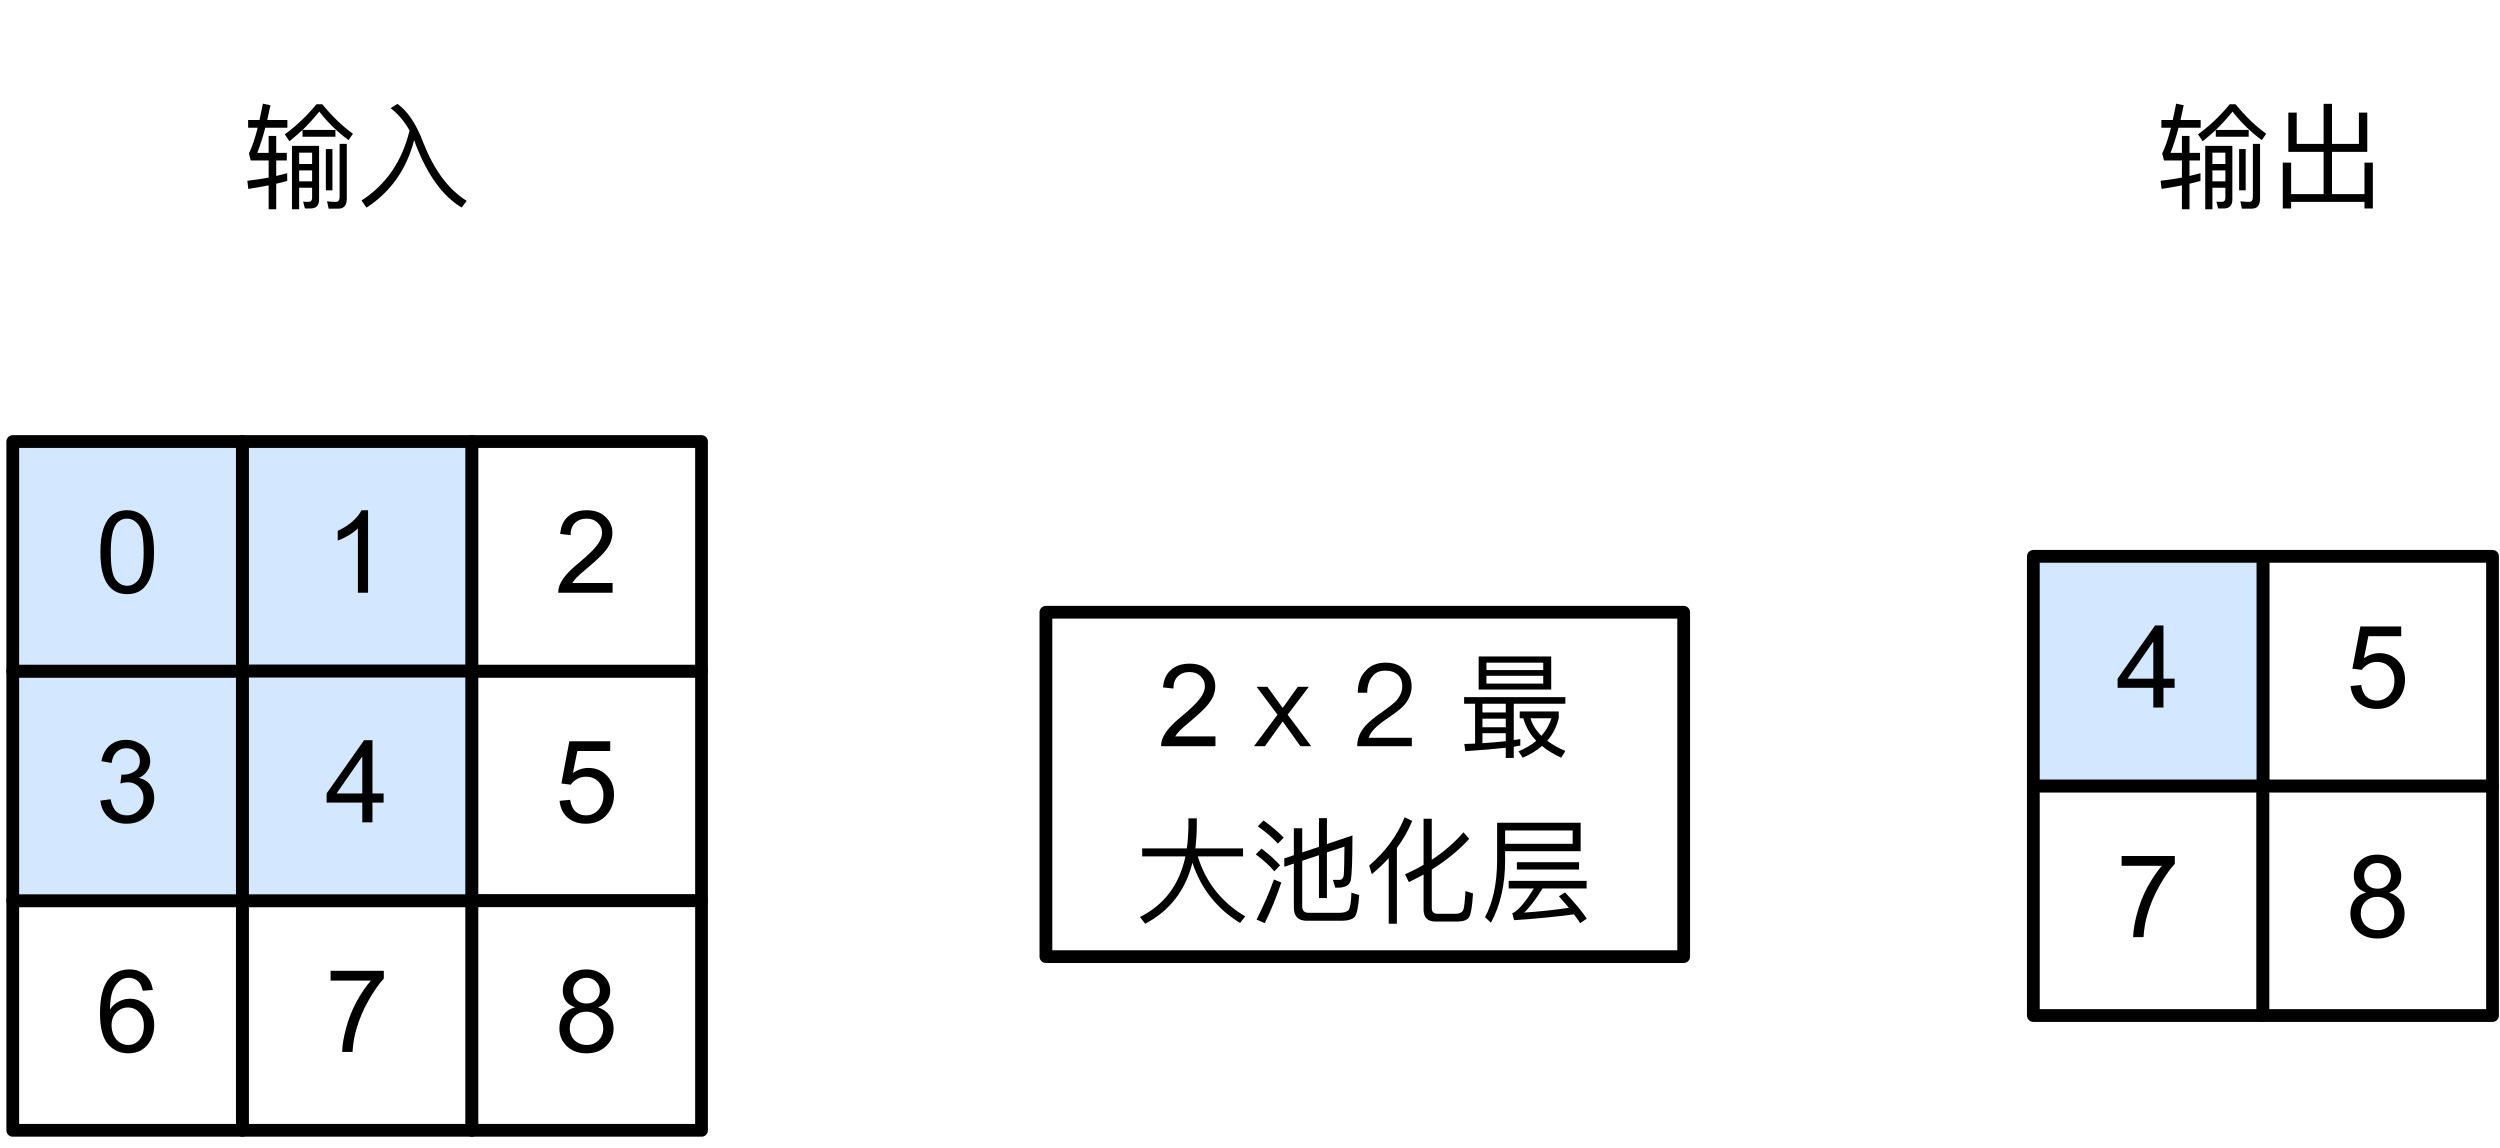
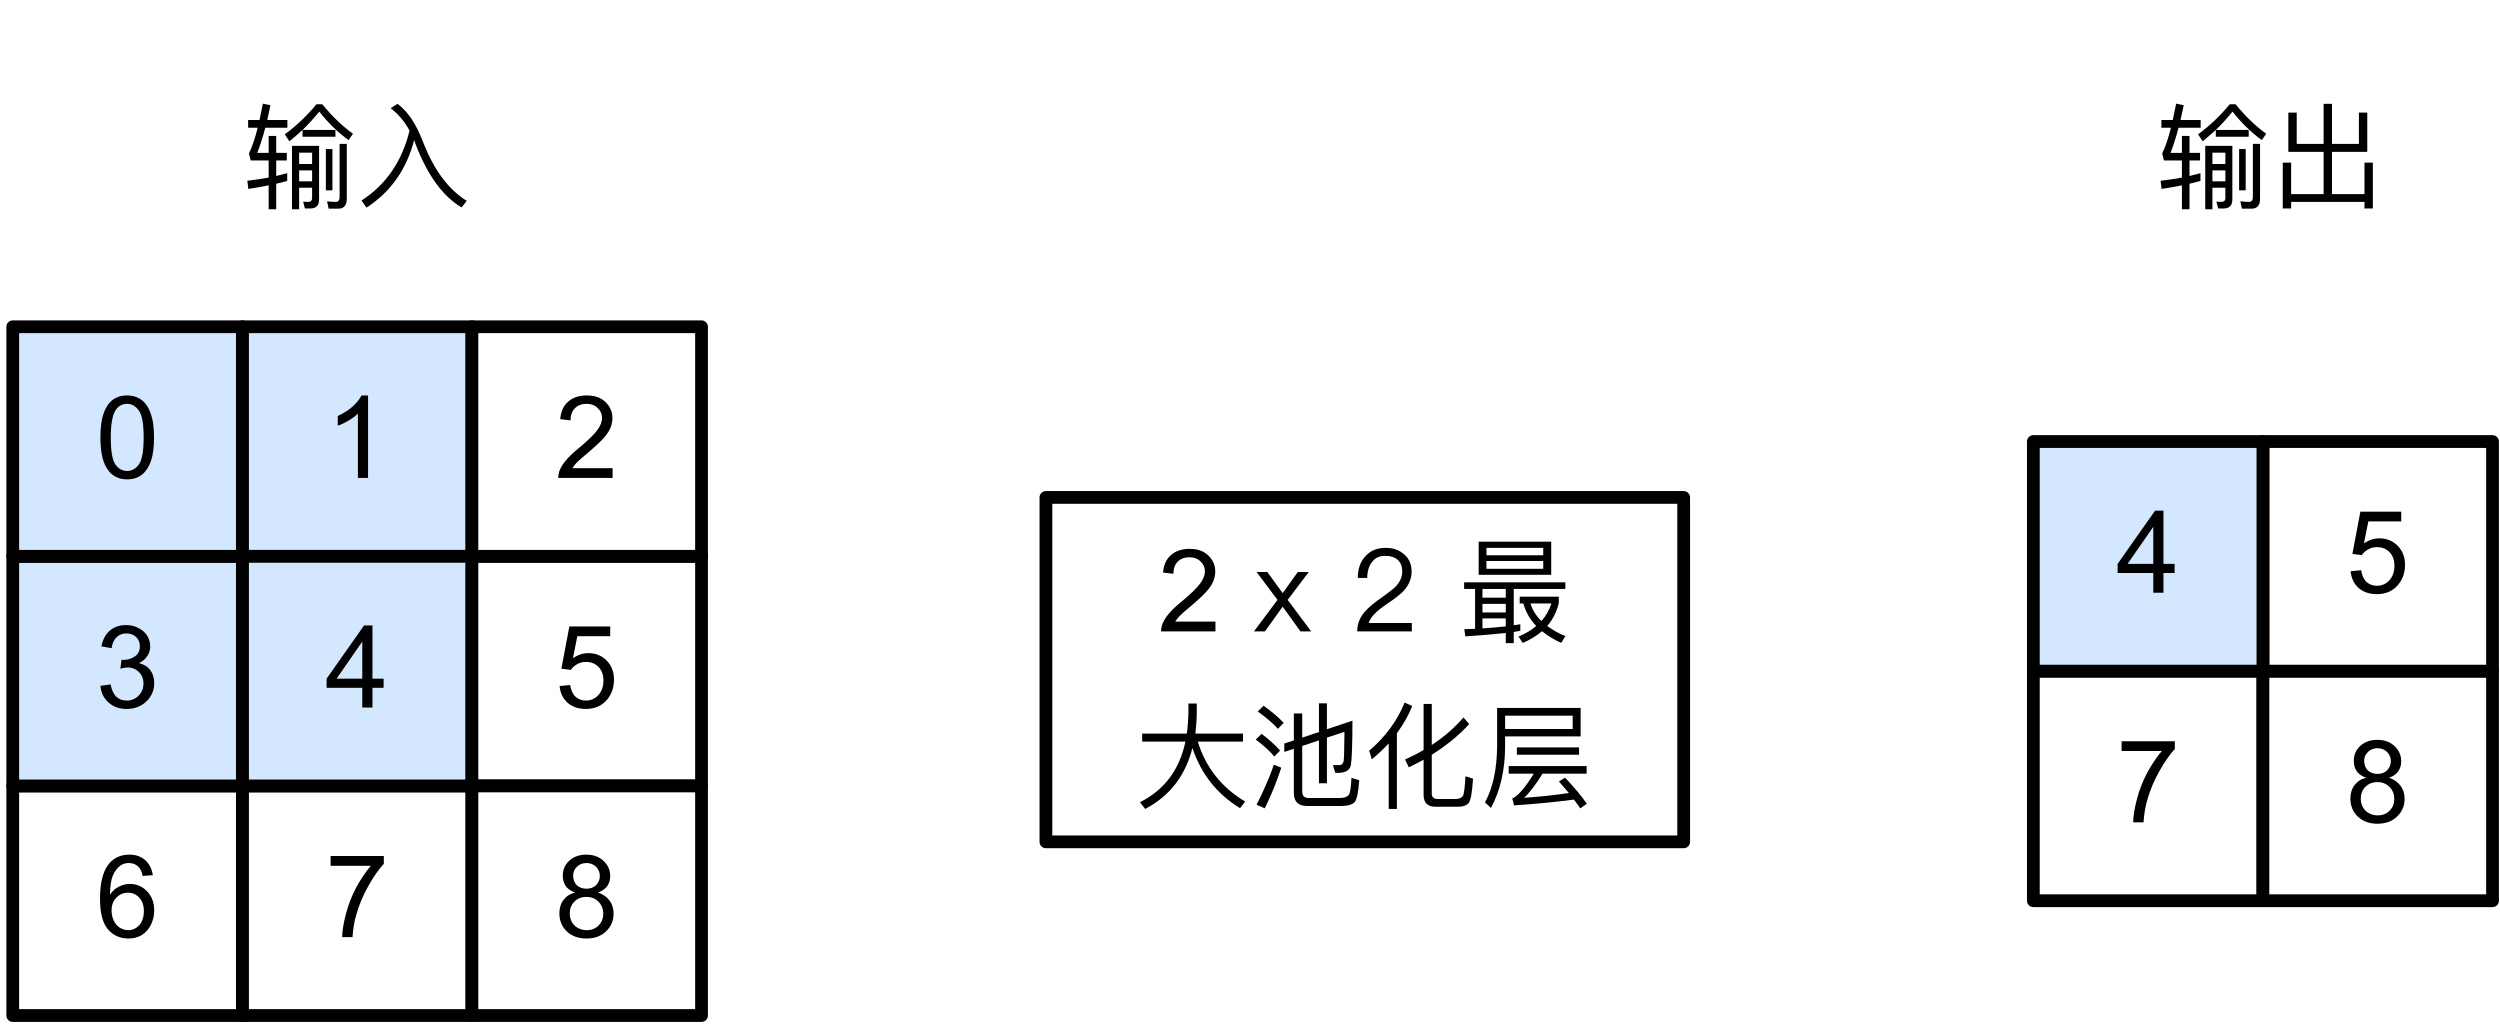
- <svg xmlns="http://www.w3.org/2000/svg" xmlns:xlink="http://www.w3.org/1999/xlink" width="196pt" height="90pt" viewBox="0 0 196 90" version="1.1">
+ <svg xmlns="http://www.w3.org/2000/svg" xmlns:xlink="http://www.w3.org/1999/xlink" width="196pt" height="81pt" viewBox="0 0 196 81" version="1.1">
  <defs>
    <g>
      <symbol overflow="visible" id="glyph0-0">
        <path style="stroke:none;" d="M 1.125 0 L 1.125 -5.625 L 5.625 -5.625 L 5.625 0 Z M 1.266 -0.141 L 5.484 -0.141 L 5.484 -5.484 L 1.266 -5.484 Z M 1.266 -0.141 " />
      </symbol>
      <symbol overflow="visible" id="glyph0-1">
        <path style="stroke:none;" d="M 0.422 -5.594 L 0.422 -6.359 L 4.594 -6.359 L 4.594 -5.75 C 4.188 -5.312 3.781 -4.727 3.375 -4 C 2.969 -3.281 2.656 -2.535 2.438 -1.766 C 2.281 -1.234 2.18 -0.645 2.141 0 L 1.328 0 C 1.336 -0.508 1.438 -1.117 1.625 -1.828 C 1.812 -2.547 2.082 -3.238 2.438 -3.906 C 2.801 -4.57 3.18 -5.133 3.578 -5.594 Z M 0.422 -5.594 " />
      </symbol>
      <symbol overflow="visible" id="glyph0-2">
        <path style="stroke:none;" d="M 3.359 0 L 2.562 0 L 2.562 -5.047 C 2.375 -4.859 2.125 -4.672 1.812 -4.484 C 1.5 -4.305 1.223 -4.176 0.984 -4.094 L 0.984 -4.859 C 1.422 -5.055 1.805 -5.301 2.141 -5.594 C 2.473 -5.895 2.707 -6.188 2.844 -6.469 L 3.359 -6.469 Z M 3.359 0 " />
      </symbol>
      <symbol overflow="visible" id="glyph0-3">
        <path style="stroke:none;" d="M 2.906 0 L 2.906 -1.547 L 0.109 -1.547 L 0.109 -2.266 L 3.047 -6.438 L 3.703 -6.438 L 3.703 -2.266 L 4.578 -2.266 L 4.578 -1.547 L 3.703 -1.547 L 3.703 0 Z M 2.906 -2.266 L 2.906 -5.172 L 0.891 -2.266 Z M 2.906 -2.266 " />
      </symbol>
      <symbol overflow="visible" id="glyph0-4">
        <path style="stroke:none;" d="M 4.484 -4.859 L 3.688 -4.797 C 3.625 -5.109 3.523 -5.336 3.391 -5.484 C 3.18 -5.703 2.922 -5.812 2.609 -5.812 C 2.348 -5.812 2.125 -5.742 1.938 -5.609 C 1.688 -5.422 1.488 -5.156 1.344 -4.812 C 1.207 -4.469 1.133 -3.973 1.125 -3.328 C 1.312 -3.609 1.539 -3.816 1.812 -3.953 C 2.094 -4.098 2.383 -4.172 2.688 -4.172 C 3.219 -4.172 3.664 -3.977 4.031 -3.594 C 4.406 -3.207 4.594 -2.707 4.594 -2.094 C 4.594 -1.688 4.504 -1.305 4.328 -0.953 C 4.148 -0.609 3.91 -0.344 3.609 -0.156 C 3.305 0.02 2.961 0.109 2.578 0.109 C 1.922 0.109 1.383 -0.129 0.969 -0.609 C 0.551 -1.098 0.344 -1.898 0.344 -3.016 C 0.344 -4.254 0.57 -5.16 1.031 -5.734 C 1.426 -6.223 1.969 -6.469 2.656 -6.469 C 3.156 -6.469 3.566 -6.32 3.891 -6.031 C 4.211 -5.75 4.41 -5.359 4.484 -4.859 Z M 1.25 -2.094 C 1.25 -1.812 1.305 -1.547 1.422 -1.297 C 1.535 -1.055 1.695 -0.867 1.906 -0.734 C 2.113 -0.609 2.332 -0.547 2.562 -0.547 C 2.895 -0.547 3.18 -0.676 3.422 -0.938 C 3.66 -1.207 3.781 -1.578 3.781 -2.047 C 3.781 -2.492 3.66 -2.844 3.422 -3.094 C 3.191 -3.352 2.895 -3.484 2.531 -3.484 C 2.176 -3.484 1.875 -3.352 1.625 -3.094 C 1.375 -2.844 1.25 -2.508 1.25 -2.094 Z M 1.25 -2.094 " />
      </symbol>
      <symbol overflow="visible" id="glyph0-5">
        <path style="stroke:none;" d="M 0.375 -1.688 L 1.203 -1.766 C 1.266 -1.359 1.406 -1.051 1.625 -0.844 C 1.852 -0.645 2.125 -0.547 2.438 -0.547 C 2.82 -0.547 3.145 -0.688 3.406 -0.969 C 3.676 -1.258 3.812 -1.641 3.812 -2.109 C 3.812 -2.566 3.68 -2.926 3.422 -3.188 C 3.172 -3.445 2.844 -3.578 2.438 -3.578 C 2.176 -3.578 1.941 -3.516 1.734 -3.391 C 1.535 -3.273 1.375 -3.129 1.25 -2.953 L 0.516 -3.047 L 1.141 -6.359 L 4.344 -6.359 L 4.344 -5.594 L 1.766 -5.594 L 1.422 -3.875 C 1.805 -4.133 2.211 -4.266 2.641 -4.266 C 3.203 -4.266 3.676 -4.07 4.062 -3.688 C 4.445 -3.301 4.641 -2.801 4.641 -2.188 C 4.641 -1.602 4.473 -1.098 4.141 -0.672 C 3.723 -0.148 3.156 0.109 2.438 0.109 C 1.852 0.109 1.375 -0.051 1 -0.375 C 0.633 -0.707 0.426 -1.145 0.375 -1.688 Z M 0.375 -1.688 " />
      </symbol>
      <symbol overflow="visible" id="glyph0-6">
        <path style="stroke:none;" d="M 0.375 -1.703 L 1.172 -1.812 C 1.266 -1.363 1.414 -1.039 1.625 -0.844 C 1.844 -0.645 2.113 -0.547 2.438 -0.547 C 2.801 -0.547 3.109 -0.672 3.359 -0.922 C 3.617 -1.18 3.75 -1.504 3.75 -1.891 C 3.75 -2.254 3.629 -2.551 3.391 -2.781 C 3.16 -3.02 2.863 -3.141 2.5 -3.141 C 2.344 -3.141 2.156 -3.109 1.938 -3.047 L 2.031 -3.75 C 2.082 -3.738 2.125 -3.734 2.156 -3.734 C 2.488 -3.734 2.789 -3.82 3.062 -4 C 3.332 -4.176 3.469 -4.445 3.469 -4.812 C 3.469 -5.102 3.367 -5.344 3.172 -5.531 C 2.973 -5.719 2.719 -5.812 2.406 -5.812 C 2.102 -5.812 1.848 -5.711 1.641 -5.516 C 1.441 -5.328 1.312 -5.039 1.25 -4.656 L 0.453 -4.797 C 0.555 -5.328 0.773 -5.738 1.109 -6.031 C 1.453 -6.32 1.879 -6.469 2.391 -6.469 C 2.742 -6.469 3.066 -6.391 3.359 -6.234 C 3.66 -6.086 3.891 -5.883 4.047 -5.625 C 4.203 -5.363 4.281 -5.086 4.281 -4.797 C 4.281 -4.516 4.203 -4.258 4.047 -4.031 C 3.898 -3.801 3.68 -3.617 3.391 -3.484 C 3.773 -3.398 4.07 -3.219 4.281 -2.938 C 4.488 -2.664 4.594 -2.32 4.594 -1.906 C 4.594 -1.344 4.383 -0.863 3.969 -0.469 C 3.562 -0.082 3.047 0.109 2.422 0.109 C 1.859 0.109 1.391 -0.055 1.016 -0.391 C 0.641 -0.723 0.426 -1.16 0.375 -1.703 Z M 0.375 -1.703 " />
      </symbol>
      <symbol overflow="visible" id="glyph0-7">
        <path style="stroke:none;" d="M 1.594 -3.5 C 1.258 -3.613 1.016 -3.781 0.859 -4 C 0.703 -4.227 0.625 -4.5 0.625 -4.812 C 0.625 -5.281 0.789 -5.672 1.125 -5.984 C 1.469 -6.305 1.914 -6.469 2.469 -6.469 C 3.031 -6.469 3.484 -6.301 3.828 -5.969 C 4.172 -5.645 4.344 -5.25 4.344 -4.781 C 4.344 -4.488 4.266 -4.227 4.109 -4 C 3.953 -3.781 3.711 -3.613 3.391 -3.5 C 3.785 -3.363 4.086 -3.148 4.297 -2.859 C 4.504 -2.578 4.609 -2.238 4.609 -1.844 C 4.609 -1.289 4.41 -0.828 4.016 -0.453 C 3.629 -0.078 3.117 0.109 2.484 0.109 C 1.848 0.109 1.332 -0.078 0.938 -0.453 C 0.551 -0.828 0.359 -1.297 0.359 -1.859 C 0.359 -2.273 0.461 -2.625 0.672 -2.906 C 0.891 -3.195 1.195 -3.395 1.594 -3.5 Z M 1.438 -4.828 C 1.438 -4.523 1.531 -4.273 1.719 -4.078 C 1.914 -3.891 2.172 -3.797 2.484 -3.797 C 2.797 -3.797 3.047 -3.891 3.234 -4.078 C 3.43 -4.273 3.531 -4.516 3.531 -4.797 C 3.531 -5.078 3.43 -5.316 3.234 -5.516 C 3.035 -5.711 2.785 -5.812 2.484 -5.812 C 2.18 -5.812 1.93 -5.711 1.734 -5.516 C 1.535 -5.328 1.438 -5.098 1.438 -4.828 Z M 1.172 -1.859 C 1.172 -1.629 1.223 -1.41 1.328 -1.203 C 1.441 -0.992 1.602 -0.832 1.812 -0.719 C 2.02 -0.602 2.25 -0.547 2.5 -0.547 C 2.875 -0.547 3.18 -0.664 3.422 -0.906 C 3.672 -1.145 3.797 -1.453 3.797 -1.828 C 3.797 -2.211 3.672 -2.531 3.422 -2.781 C 3.172 -3.031 2.852 -3.156 2.469 -3.156 C 2.094 -3.156 1.781 -3.031 1.531 -2.781 C 1.289 -2.531 1.172 -2.223 1.172 -1.859 Z M 1.172 -1.859 " />
      </symbol>
      <symbol overflow="visible" id="glyph0-8">
        <path style="stroke:none;" d="M 4.531 -0.766 L 4.531 0 L 0.266 0 C 0.266 -0.188 0.297 -0.367 0.359 -0.547 C 0.473 -0.836 0.648 -1.125 0.891 -1.406 C 1.129 -1.688 1.473 -2.008 1.922 -2.375 C 2.617 -2.957 3.086 -3.414 3.328 -3.75 C 3.578 -4.082 3.703 -4.398 3.703 -4.703 C 3.703 -5.016 3.586 -5.273 3.359 -5.484 C 3.141 -5.703 2.852 -5.812 2.5 -5.812 C 2.113 -5.812 1.805 -5.695 1.578 -5.469 C 1.348 -5.238 1.234 -4.922 1.234 -4.516 L 0.422 -4.609 C 0.473 -5.211 0.68 -5.672 1.047 -5.984 C 1.41 -6.305 1.898 -6.469 2.516 -6.469 C 3.129 -6.469 3.613 -6.297 3.969 -5.953 C 4.332 -5.609 4.516 -5.188 4.516 -4.688 C 4.516 -4.426 4.461 -4.172 4.359 -3.922 C 4.254 -3.672 4.078 -3.406 3.828 -3.125 C 3.586 -2.852 3.188 -2.477 2.625 -2 C 2.145 -1.602 1.836 -1.332 1.703 -1.188 C 1.566 -1.039 1.457 -0.898 1.375 -0.766 Z M 4.531 -0.766 " />
      </symbol>
      <symbol overflow="visible" id="glyph0-9">
        <path style="stroke:none;" d="M 0.375 -3.172 C 0.375 -3.93 0.453 -4.547 0.609 -5.016 C 0.766 -5.484 0.992 -5.844 1.297 -6.094 C 1.609 -6.344 2 -6.469 2.469 -6.469 C 2.82 -6.469 3.129 -6.395 3.391 -6.25 C 3.648 -6.113 3.863 -5.914 4.031 -5.656 C 4.195 -5.395 4.328 -5.078 4.422 -4.703 C 4.523 -4.328 4.578 -3.816 4.578 -3.172 C 4.578 -2.422 4.5 -1.812 4.344 -1.344 C 4.188 -0.883 3.953 -0.523 3.641 -0.266 C 3.336 -0.016 2.945 0.109 2.469 0.109 C 1.852 0.109 1.367 -0.113 1.016 -0.562 C 0.586 -1.094 0.375 -1.961 0.375 -3.172 Z M 1.188 -3.172 C 1.188 -2.117 1.305 -1.414 1.547 -1.062 C 1.797 -0.719 2.102 -0.547 2.469 -0.547 C 2.832 -0.547 3.141 -0.719 3.391 -1.062 C 3.641 -1.414 3.766 -2.117 3.766 -3.172 C 3.766 -4.234 3.641 -4.938 3.391 -5.281 C 3.141 -5.633 2.832 -5.812 2.469 -5.812 C 2.102 -5.812 1.812 -5.66 1.594 -5.359 C 1.32 -4.961 1.188 -4.234 1.188 -3.172 Z M 1.188 -3.172 " />
      </symbol>
      <symbol overflow="visible" id="glyph0-10">
        <path style="stroke:none;" d="" />
      </symbol>
      <symbol overflow="visible" id="glyph1-0">
        <path style="stroke:none;" d="" />
      </symbol>
      <symbol overflow="visible" id="glyph1-1">
        <path style="stroke:none;" d="M 0.25 -4.656 L 1.891 -2.469 L 0.047 0 L 0.906 0 L 2.297 -1.938 L 3.688 0 L 4.531 0 L 2.688 -2.469 L 4.344 -4.656 L 3.484 -4.656 L 2.297 -3 L 1.094 -4.656 Z M 0.25 -4.656 " />
      </symbol>
      <symbol overflow="visible" id="glyph1-2">
        <path style="stroke:none;" d="" />
      </symbol>
      <symbol overflow="visible" id="glyph1-3">
        <path style="stroke:none;" d="M 2.797 -6.547 C 2.141 -6.547 1.609 -6.344 1.219 -5.906 C 0.812 -5.484 0.609 -4.906 0.609 -4.188 L 1.344 -4.188 C 1.359 -4.75 1.5 -5.188 1.75 -5.469 C 1.984 -5.781 2.328 -5.922 2.766 -5.922 C 3.172 -5.922 3.516 -5.812 3.75 -5.594 C 3.984 -5.375 4.094 -5.078 4.094 -4.688 C 4.094 -4.281 3.922 -3.891 3.594 -3.531 C 3.422 -3.359 3.094 -3.094 2.594 -2.734 C 1.906 -2.266 1.453 -1.875 1.203 -1.594 C 0.766 -1.109 0.562 -0.578 0.562 0 L 4.844 0 L 4.844 -0.656 L 1.469 -0.656 C 1.578 -1.094 2.047 -1.578 2.875 -2.141 C 3.531 -2.578 3.984 -2.938 4.203 -3.172 C 4.609 -3.625 4.828 -4.125 4.828 -4.688 C 4.828 -5.234 4.641 -5.703 4.25 -6.031 C 3.875 -6.375 3.391 -6.547 2.797 -6.547 Z M 2.797 -6.547 " />
      </symbol>
      <symbol overflow="visible" id="glyph1-4">
        <path style="stroke:none;" d="M 0.547 -3.844 L 0.547 -3.328 L 1.406 -3.328 L 1.406 -0.203 L 0.562 -0.172 L 0.641 0.391 C 1.906 0.312 2.953 0.219 3.812 0.125 L 3.812 0.922 L 4.438 0.922 L 4.438 0.047 C 4.609 0.016 4.797 -0.016 4.953 -0.047 L 4.953 -0.562 C 4.797 -0.531 4.609 -0.5 4.438 -0.484 L 4.438 -3.328 L 8.484 -3.328 L 8.484 -3.844 Z M 1.984 -0.234 L 1.984 -1.016 L 3.812 -1.016 L 3.812 -0.391 C 3.266 -0.328 2.656 -0.281 1.984 -0.234 Z M 1.984 -1.484 L 1.984 -2.156 L 3.812 -2.156 L 3.812 -1.484 Z M 1.984 -2.641 L 1.984 -3.328 L 3.812 -3.328 L 3.812 -2.641 Z M 1.688 -7.031 L 1.688 -4.438 L 7.375 -4.438 L 7.375 -7.031 Z M 6.75 -4.906 L 2.297 -4.906 L 2.297 -5.516 L 6.75 -5.516 Z M 2.297 -5.969 L 2.297 -6.547 L 6.75 -6.547 L 6.75 -5.969 Z M 5.188 -2.188 C 5.375 -1.531 5.703 -0.938 6.203 -0.422 C 5.828 -0.094 5.359 0.172 4.812 0.406 L 5.141 0.906 C 5.734 0.656 6.234 0.344 6.656 -0.016 C 7.062 0.328 7.562 0.625 8.156 0.906 L 8.484 0.375 C 7.922 0.141 7.469 -0.125 7.062 -0.422 C 7.5 -0.922 7.797 -1.516 7.969 -2.219 L 7.969 -2.719 L 4.906 -2.719 L 4.906 -2.188 Z M 6.609 -0.812 C 6.188 -1.219 5.906 -1.672 5.75 -2.188 L 7.391 -2.188 C 7.234 -1.688 6.969 -1.219 6.609 -0.812 Z M 6.609 -0.812 " />
      </symbol>
      <symbol overflow="visible" id="glyph1-5">
        <path style="stroke:none;" d="M 0.547 -4.984 L 0.547 -4.359 L 3.938 -4.359 C 3.469 -2.141 2.281 -0.562 0.375 0.391 L 0.781 0.922 C 2.688 -0.078 3.938 -1.672 4.484 -3.859 C 5.172 -1.812 6.406 -0.25 8.219 0.859 L 8.625 0.344 C 6.781 -0.75 5.531 -2.328 4.906 -4.359 L 8.453 -4.359 L 8.453 -4.984 L 4.719 -4.984 C 4.781 -5.547 4.828 -6.125 4.828 -6.766 L 4.828 -7.344 L 4.172 -7.344 L 4.172 -6.609 C 4.156 -6.047 4.125 -5.516 4.047 -4.984 Z M 0.547 -4.984 " />
      </symbol>
      <symbol overflow="visible" id="glyph1-6">
        <path style="stroke:none;" d="M 7.188 0.688 C 7.672 0.688 8.016 0.578 8.203 0.391 C 8.375 0.188 8.5 -0.391 8.562 -1.328 L 7.953 -1.516 C 7.922 -0.734 7.844 -0.266 7.719 -0.141 C 7.578 -0.016 7.359 0.062 7.062 0.062 L 4.594 0.062 C 4.25 0.062 4.094 -0.109 4.094 -0.453 L 4.094 -4.016 L 5.406 -4.453 L 5.406 -1.094 L 6.031 -1.094 L 6.031 -4.672 L 7.406 -5.125 C 7.391 -3.812 7.375 -3.047 7.344 -2.828 C 7.297 -2.625 7.188 -2.516 7 -2.516 C 6.859 -2.516 6.703 -2.516 6.5 -2.516 L 6.688 -1.906 L 6.891 -1.906 C 7.484 -1.906 7.828 -2.109 7.906 -2.516 C 7.984 -2.922 8.031 -4.094 8.031 -6 L 6.031 -5.328 L 6.031 -7.359 L 5.406 -7.359 L 5.406 -5.109 L 4.094 -4.672 L 4.094 -6.562 L 3.438 -6.562 L 3.438 -4.453 L 2.688 -4.203 L 2.688 -3.547 L 3.438 -3.797 L 3.438 -0.344 C 3.438 0.328 3.766 0.688 4.453 0.688 Z M 1.062 -7.172 L 0.609 -6.719 C 1.266 -6.25 1.797 -5.797 2.188 -5.359 L 2.641 -5.828 C 2.219 -6.281 1.688 -6.719 1.062 -7.172 Z M 0.906 -4.969 L 0.453 -4.516 C 1.078 -4.047 1.562 -3.609 1.906 -3.188 L 2.359 -3.656 C 1.969 -4.094 1.484 -4.531 0.906 -4.969 Z M 1.875 -2.547 C 1.5 -1.469 1.031 -0.438 0.516 0.594 L 1.156 0.875 C 1.641 -0.109 2.078 -1.172 2.453 -2.312 Z M 1.875 -2.547 " />
      </symbol>
      <symbol overflow="visible" id="glyph1-7">
        <path style="stroke:none;" d="M 3.125 -7.422 C 2.547 -6 1.625 -4.734 0.344 -3.641 L 0.547 -2.969 C 1.031 -3.359 1.469 -3.781 1.875 -4.219 L 1.875 0.922 L 2.516 0.922 L 2.516 -5.016 C 3 -5.672 3.406 -6.375 3.719 -7.141 Z M 7.266 0.75 C 7.703 0.75 8 0.641 8.156 0.438 C 8.312 0.219 8.422 -0.406 8.484 -1.453 L 7.891 -1.641 C 7.844 -0.75 7.781 -0.234 7.688 -0.094 C 7.578 0.047 7.391 0.141 7.156 0.141 L 5.703 0.141 C 5.406 0.141 5.25 -0.016 5.25 -0.281 L 5.25 -3.328 C 6.375 -4.031 7.359 -4.828 8.188 -5.734 L 7.734 -6.25 C 7.031 -5.438 6.203 -4.719 5.25 -4.094 L 5.25 -7.312 L 4.609 -7.312 L 4.609 -3.703 C 4.156 -3.422 3.656 -3.188 3.156 -2.953 L 3.453 -2.344 C 3.844 -2.531 4.234 -2.734 4.609 -2.938 L 4.609 -0.203 C 4.609 0.438 4.922 0.75 5.547 0.75 Z M 7.266 0.75 " />
      </symbol>
      <symbol overflow="visible" id="glyph1-8">
        <path style="stroke:none;" d="M 2.922 -3.906 L 2.922 -3.328 L 7.797 -3.328 L 7.797 -3.906 Z M 2.281 -2.438 L 2.281 -1.844 L 4.25 -1.844 C 3.625 -0.828 3.094 -0.203 2.703 0.031 C 2.656 0.047 2.625 0.078 2.562 0.094 L 2.703 0.641 C 4.406 0.531 5.969 0.375 7.391 0.188 C 7.578 0.406 7.734 0.641 7.891 0.875 L 8.406 0.516 C 8.016 -0.062 7.438 -0.75 6.703 -1.531 L 6.219 -1.234 C 6.484 -0.922 6.75 -0.625 7 -0.328 C 5.844 -0.156 4.672 -0.031 3.484 0.047 C 3.906 -0.328 4.391 -0.969 4.938 -1.844 L 8.391 -1.844 L 8.391 -2.438 Z M 7.297 -6.391 L 7.297 -5.344 L 2 -5.344 L 2 -6.391 Z M 2 -4.766 L 7.922 -4.766 L 7.922 -7 L 1.375 -7 L 1.375 -4.016 C 1.359 -2.203 1.047 -0.734 0.422 0.406 L 0.891 0.844 C 1.625 -0.516 2 -2.141 2 -4.016 Z M 2 -4.766 " />
      </symbol>
      <symbol overflow="visible" id="glyph1-9">
        <path style="stroke:none;" d="M 2.062 -4.844 L 2.062 -3.516 L 1.172 -3.516 C 1.391 -4.094 1.609 -4.75 1.797 -5.484 L 3.531 -5.484 L 3.531 -6.094 L 1.953 -6.094 C 2.031 -6.453 2.109 -6.844 2.203 -7.25 L 1.609 -7.375 C 1.516 -6.938 1.438 -6.5 1.344 -6.094 L 0.453 -6.094 L 0.453 -5.484 L 1.203 -5.484 C 1 -4.688 0.781 -4 0.516 -3.469 L 0.656 -2.922 L 2.062 -2.922 L 2.062 -1.578 C 1.531 -1.484 0.984 -1.391 0.391 -1.328 L 0.469 -0.688 C 1.016 -0.781 1.547 -0.859 2.062 -0.969 L 2.062 0.906 L 2.656 0.906 L 2.656 -1.094 L 3.516 -1.312 L 3.516 -1.922 C 3.25 -1.859 2.969 -1.781 2.656 -1.703 L 2.656 -2.922 L 3.484 -2.922 L 3.484 -3.516 L 2.656 -3.516 L 2.656 -4.844 Z M 4.719 -5.312 L 4.719 -4.781 L 7.297 -4.781 L 7.297 -5.312 L 4.719 -5.312 C 5.172 -5.75 5.609 -6.234 6.031 -6.75 C 6.719 -5.875 7.484 -5.125 8.328 -4.516 L 8.672 -5.016 C 7.859 -5.594 7.062 -6.359 6.266 -7.328 L 5.812 -7.328 C 5.078 -6.438 4.25 -5.641 3.328 -4.969 L 3.688 -4.422 C 4.031 -4.703 4.375 -5 4.719 -5.312 Z M 5.344 0.844 C 5.781 0.844 6.016 0.609 6.016 0.141 L 6.016 -4.062 L 3.891 -4.062 L 3.891 0.906 L 4.453 0.906 L 4.453 -0.781 L 5.469 -0.781 L 5.469 0.031 C 5.469 0.219 5.359 0.328 5.172 0.328 L 4.766 0.312 L 4.906 0.844 Z M 4.453 -1.281 L 4.453 -2.141 L 5.469 -2.141 L 5.469 -1.281 Z M 4.453 -2.641 L 4.453 -3.531 L 5.469 -3.531 L 5.469 -2.641 Z M 6.547 -3.812 L 6.547 -0.578 L 7.062 -0.578 L 7.062 -3.812 Z M 7.531 0.859 C 7.969 0.859 8.188 0.594 8.188 0.078 L 8.188 -4.219 L 7.625 -4.219 L 7.625 -0.062 C 7.625 0.188 7.531 0.328 7.328 0.328 C 7.109 0.328 6.875 0.312 6.641 0.281 L 6.766 0.859 Z M 7.531 0.859 " />
      </symbol>
      <symbol overflow="visible" id="glyph1-10">
        <path style="stroke:none;" d="M 6.938 -4.219 L 4.828 -4.219 L 4.828 -7.359 L 4.172 -7.359 L 4.172 -4.219 L 2.062 -4.219 L 2.062 -6.672 L 1.406 -6.672 L 1.406 -3.594 L 4.172 -3.594 L 4.172 -0.281 L 1.625 -0.281 L 1.625 -2.75 L 0.969 -2.75 L 0.969 0.844 L 1.625 0.844 L 1.625 0.328 L 7.375 0.328 L 7.375 0.844 L 8.031 0.844 L 8.031 -2.75 L 7.375 -2.75 L 7.375 -0.281 L 4.828 -0.281 L 4.828 -3.594 L 7.594 -3.594 L 7.594 -6.672 L 6.938 -6.672 Z M 6.938 -4.219 " />
      </symbol>
      <symbol overflow="visible" id="glyph1-11">
        <path style="stroke:none;" d="M 4.109 -5.266 C 3.531 -2.875 2.281 -1.031 0.344 0.219 L 0.734 0.781 C 2.625 -0.453 3.875 -2.219 4.469 -4.516 C 4.516 -4.406 4.547 -4.281 4.609 -4.125 C 5.531 -1.75 6.719 -0.109 8.188 0.766 L 8.594 0.25 C 7.156 -0.641 6.031 -2.172 5.188 -4.312 C 4.641 -5.781 3.953 -6.797 3.156 -7.359 L 2.625 -7.016 C 3.188 -6.594 3.688 -6.016 4.109 -5.266 Z M 4.109 -5.266 " />
      </symbol>
    </g>
  </defs>
  <g id="surface1">
-     <rect x="0" y="0" width="196" height="90" style="fill:rgb(100%,100%,100%);fill-opacity:1;stroke:none;" />
-     <rect x="0" y="0" width="196" height="90" style="fill:rgb(100%,100%,100%);fill-opacity:1;stroke:none;" />
-     <path style="fill-rule:nonzero;fill:rgb(100%,100%,100%);fill-opacity:1;stroke-width:1;stroke-linecap:round;stroke-linejoin:round;stroke:rgb(0%,0%,0%);stroke-opacity:1;stroke-miterlimit:10;" d="M 72 166.617 L 90 166.617 L 90 184.617 L 72 184.617 Z M 72 166.617 " transform="matrix(1,0,0,1,-53,-96)" />
+     <rect x="0" y="0" width="196" height="81" style="fill:rgb(100%,100%,100%);fill-opacity:1;stroke:none;" />
+     <rect x="0" y="0" width="196" height="81" style="fill:rgb(100%,100%,100%);fill-opacity:1;stroke:none;" />
+     <path style="fill-rule:nonzero;fill:rgb(100%,100%,100%);fill-opacity:1;stroke-width:1;stroke-linecap:round;stroke-linejoin:round;stroke:rgb(0%,0%,0%);stroke-opacity:1;stroke-miterlimit:10;" d="M 72 166.617 L 90 166.617 L 90 184.617 L 72 184.617 Z M 72 166.617 " transform="matrix(1,0,0,1,-53,-105)" />
    <g style="fill:rgb(0%,0%,0%);fill-opacity:1;">
-       <use xlink:href="#glyph0-1" x="25.497" y="82.472" />
+       <use xlink:href="#glyph0-1" x="25.497" y="73.472" />
    </g>
-     <path style="fill-rule:nonzero;fill:rgb(82.55%,91.037%,100%);fill-opacity:1;stroke-width:1;stroke-linecap:round;stroke-linejoin:round;stroke:rgb(0%,0%,0%);stroke-opacity:1;stroke-miterlimit:10;" d="M 72 130.617 L 90 130.617 L 90 148.617 L 72 148.617 Z M 72 130.617 " transform="matrix(1,0,0,1,-53,-96)" />
+     <path style="fill-rule:nonzero;fill:rgb(82.55%,91.037%,100%);fill-opacity:1;stroke-width:1;stroke-linecap:round;stroke-linejoin:round;stroke:rgb(0%,0%,0%);stroke-opacity:1;stroke-miterlimit:10;" d="M 72 130.617 L 90 130.617 L 90 148.617 L 72 148.617 Z M 72 130.617 " transform="matrix(1,0,0,1,-53,-105)" />
    <g style="fill:rgb(0%,0%,0%);fill-opacity:1;">
-       <use xlink:href="#glyph0-2" x="25.497" y="46.472" />
+       <use xlink:href="#glyph0-2" x="25.497" y="37.472" />
    </g>
-     <path style="fill-rule:nonzero;fill:rgb(82.55%,91.037%,100%);fill-opacity:1;stroke-width:1;stroke-linecap:round;stroke-linejoin:round;stroke:rgb(0%,0%,0%);stroke-opacity:1;stroke-miterlimit:10;" d="M 72 148.617 L 90 148.617 L 90 166.617 L 72 166.617 Z M 72 148.617 " transform="matrix(1,0,0,1,-53,-96)" />
+     <path style="fill-rule:nonzero;fill:rgb(82.55%,91.037%,100%);fill-opacity:1;stroke-width:1;stroke-linecap:round;stroke-linejoin:round;stroke:rgb(0%,0%,0%);stroke-opacity:1;stroke-miterlimit:10;" d="M 72 148.617 L 90 148.617 L 90 166.617 L 72 166.617 Z M 72 148.617 " transform="matrix(1,0,0,1,-53,-105)" />
    <g style="fill:rgb(0%,0%,0%);fill-opacity:1;">
-       <use xlink:href="#glyph0-3" x="25.497" y="64.472" />
+       <use xlink:href="#glyph0-3" x="25.497" y="55.472" />
    </g>
-     <path style="fill-rule:nonzero;fill:rgb(100%,100%,100%);fill-opacity:1;stroke-width:1;stroke-linecap:round;stroke-linejoin:round;stroke:rgb(0%,0%,0%);stroke-opacity:1;stroke-miterlimit:10;" d="M 54 166.617 L 72 166.617 L 72 184.617 L 54 184.617 Z M 54 166.617 " transform="matrix(1,0,0,1,-53,-96)" />
+     <path style="fill-rule:nonzero;fill:rgb(100%,100%,100%);fill-opacity:1;stroke-width:1;stroke-linecap:round;stroke-linejoin:round;stroke:rgb(0%,0%,0%);stroke-opacity:1;stroke-miterlimit:10;" d="M 54 166.617 L 72 166.617 L 72 184.617 L 54 184.617 Z M 54 166.617 " transform="matrix(1,0,0,1,-53,-105)" />
    <g style="fill:rgb(0%,0%,0%);fill-opacity:1;">
-       <use xlink:href="#glyph0-4" x="7.497" y="82.472" />
+       <use xlink:href="#glyph0-4" x="7.497" y="73.472" />
    </g>
-     <path style="fill-rule:nonzero;fill:rgb(100%,100%,100%);fill-opacity:1;stroke-width:1;stroke-linecap:round;stroke-linejoin:round;stroke:rgb(0%,0%,0%);stroke-opacity:1;stroke-miterlimit:10;" d="M 90 148.617 L 108 148.617 L 108 166.617 L 90 166.617 Z M 90 148.617 " transform="matrix(1,0,0,1,-53,-96)" />
+     <path style="fill-rule:nonzero;fill:rgb(100%,100%,100%);fill-opacity:1;stroke-width:1;stroke-linecap:round;stroke-linejoin:round;stroke:rgb(0%,0%,0%);stroke-opacity:1;stroke-miterlimit:10;" d="M 90 148.617 L 108 148.617 L 108 166.617 L 90 166.617 Z M 90 148.617 " transform="matrix(1,0,0,1,-53,-105)" />
    <g style="fill:rgb(0%,0%,0%);fill-opacity:1;">
-       <use xlink:href="#glyph0-5" x="43.497" y="64.472" />
+       <use xlink:href="#glyph0-5" x="43.497" y="55.472" />
    </g>
-     <path style="fill-rule:nonzero;fill:rgb(82.55%,91.037%,100%);fill-opacity:1;stroke-width:1;stroke-linecap:round;stroke-linejoin:round;stroke:rgb(0%,0%,0%);stroke-opacity:1;stroke-miterlimit:10;" d="M 54 148.617 L 72 148.617 L 72 166.617 L 54 166.617 Z M 54 148.617 " transform="matrix(1,0,0,1,-53,-96)" />
+     <path style="fill-rule:nonzero;fill:rgb(82.55%,91.037%,100%);fill-opacity:1;stroke-width:1;stroke-linecap:round;stroke-linejoin:round;stroke:rgb(0%,0%,0%);stroke-opacity:1;stroke-miterlimit:10;" d="M 54 148.617 L 72 148.617 L 72 166.617 L 54 166.617 Z M 54 148.617 " transform="matrix(1,0,0,1,-53,-105)" />
    <g style="fill:rgb(0%,0%,0%);fill-opacity:1;">
-       <use xlink:href="#glyph0-6" x="7.497" y="64.472" />
+       <use xlink:href="#glyph0-6" x="7.497" y="55.472" />
    </g>
-     <path style="fill-rule:nonzero;fill:rgb(100%,100%,100%);fill-opacity:1;stroke-width:1;stroke-linecap:round;stroke-linejoin:round;stroke:rgb(0%,0%,0%);stroke-opacity:1;stroke-miterlimit:10;" d="M 90 166.617 L 108 166.617 L 108 184.617 L 90 184.617 Z M 90 166.617 " transform="matrix(1,0,0,1,-53,-96)" />
+     <path style="fill-rule:nonzero;fill:rgb(100%,100%,100%);fill-opacity:1;stroke-width:1;stroke-linecap:round;stroke-linejoin:round;stroke:rgb(0%,0%,0%);stroke-opacity:1;stroke-miterlimit:10;" d="M 90 166.617 L 108 166.617 L 108 184.617 L 90 184.617 Z M 90 166.617 " transform="matrix(1,0,0,1,-53,-105)" />
    <g style="fill:rgb(0%,0%,0%);fill-opacity:1;">
-       <use xlink:href="#glyph0-7" x="43.497" y="82.472" />
+       <use xlink:href="#glyph0-7" x="43.497" y="73.472" />
    </g>
-     <path style="fill-rule:nonzero;fill:rgb(100%,100%,100%);fill-opacity:1;stroke-width:1;stroke-linecap:round;stroke-linejoin:round;stroke:rgb(0%,0%,0%);stroke-opacity:1;stroke-miterlimit:10;" d="M 90 130.617 L 108 130.617 L 108 148.617 L 90 148.617 Z M 90 130.617 " transform="matrix(1,0,0,1,-53,-96)" />
+     <path style="fill-rule:nonzero;fill:rgb(100%,100%,100%);fill-opacity:1;stroke-width:1;stroke-linecap:round;stroke-linejoin:round;stroke:rgb(0%,0%,0%);stroke-opacity:1;stroke-miterlimit:10;" d="M 90 130.617 L 108 130.617 L 108 148.617 L 90 148.617 Z M 90 130.617 " transform="matrix(1,0,0,1,-53,-105)" />
    <g style="fill:rgb(0%,0%,0%);fill-opacity:1;">
-       <use xlink:href="#glyph0-8" x="43.497" y="46.472" />
+       <use xlink:href="#glyph0-8" x="43.497" y="37.472" />
    </g>
-     <path style="fill-rule:nonzero;fill:rgb(82.55%,91.037%,100%);fill-opacity:1;stroke-width:1;stroke-linecap:round;stroke-linejoin:round;stroke:rgb(0%,0%,0%);stroke-opacity:1;stroke-miterlimit:10;" d="M 54 130.617 L 72 130.617 L 72 148.617 L 54 148.617 Z M 54 130.617 " transform="matrix(1,0,0,1,-53,-96)" />
+     <path style="fill-rule:nonzero;fill:rgb(82.55%,91.037%,100%);fill-opacity:1;stroke-width:1;stroke-linecap:round;stroke-linejoin:round;stroke:rgb(0%,0%,0%);stroke-opacity:1;stroke-miterlimit:10;" d="M 54 130.617 L 72 130.617 L 72 148.617 L 54 148.617 Z M 54 130.617 " transform="matrix(1,0,0,1,-53,-105)" />
    <g style="fill:rgb(0%,0%,0%);fill-opacity:1;">
-       <use xlink:href="#glyph0-9" x="7.497" y="46.472" />
+       <use xlink:href="#glyph0-9" x="7.497" y="37.472" />
    </g>
-     <path style="fill-rule:nonzero;fill:rgb(100%,100%,100%);fill-opacity:1;stroke-width:1;stroke-linecap:round;stroke-linejoin:round;stroke:rgb(0%,0%,0%);stroke-opacity:1;stroke-miterlimit:10;" d="M 212.414 157.617 L 230.414 157.617 L 230.414 175.617 L 212.414 175.617 Z M 212.414 157.617 " transform="matrix(1,0,0,1,-53,-96)" />
+     <path style="fill-rule:nonzero;fill:rgb(100%,100%,100%);fill-opacity:1;stroke-width:1;stroke-linecap:round;stroke-linejoin:round;stroke:rgb(0%,0%,0%);stroke-opacity:1;stroke-miterlimit:10;" d="M 212.414 157.617 L 230.414 157.617 L 230.414 175.617 L 212.414 175.617 Z M 212.414 157.617 " transform="matrix(1,0,0,1,-53,-105)" />
    <g style="fill:rgb(0%,0%,0%);fill-opacity:1;">
-       <use xlink:href="#glyph0-1" x="165.912" y="73.472" />
+       <use xlink:href="#glyph0-1" x="165.912" y="64.472" />
    </g>
-     <path style="fill-rule:nonzero;fill:rgb(100%,100%,100%);fill-opacity:1;stroke-width:1;stroke-linecap:round;stroke-linejoin:round;stroke:rgb(0%,0%,0%);stroke-opacity:1;stroke-miterlimit:10;" d="M 230.414 157.617 L 248.414 157.617 L 248.414 175.617 L 230.414 175.617 Z M 230.414 157.617 " transform="matrix(1,0,0,1,-53,-96)" />
+     <path style="fill-rule:nonzero;fill:rgb(100%,100%,100%);fill-opacity:1;stroke-width:1;stroke-linecap:round;stroke-linejoin:round;stroke:rgb(0%,0%,0%);stroke-opacity:1;stroke-miterlimit:10;" d="M 230.414 157.617 L 248.414 157.617 L 248.414 175.617 L 230.414 175.617 Z M 230.414 157.617 " transform="matrix(1,0,0,1,-53,-105)" />
    <g style="fill:rgb(0%,0%,0%);fill-opacity:1;">
-       <use xlink:href="#glyph0-7" x="183.912" y="73.472" />
+       <use xlink:href="#glyph0-7" x="183.912" y="64.472" />
    </g>
-     <path style="fill-rule:nonzero;fill:rgb(100%,100%,100%);fill-opacity:1;stroke-width:1;stroke-linecap:round;stroke-linejoin:round;stroke:rgb(0%,0%,0%);stroke-opacity:1;stroke-miterlimit:10;" d="M 230.414 139.617 L 248.414 139.617 L 248.414 157.617 L 230.414 157.617 Z M 230.414 139.617 " transform="matrix(1,0,0,1,-53,-96)" />
+     <path style="fill-rule:nonzero;fill:rgb(100%,100%,100%);fill-opacity:1;stroke-width:1;stroke-linecap:round;stroke-linejoin:round;stroke:rgb(0%,0%,0%);stroke-opacity:1;stroke-miterlimit:10;" d="M 230.414 139.617 L 248.414 139.617 L 248.414 157.617 L 230.414 157.617 Z M 230.414 139.617 " transform="matrix(1,0,0,1,-53,-105)" />
    <g style="fill:rgb(0%,0%,0%);fill-opacity:1;">
-       <use xlink:href="#glyph0-5" x="183.912" y="55.472" />
+       <use xlink:href="#glyph0-5" x="183.912" y="46.472" />
    </g>
-     <path style="fill-rule:nonzero;fill:rgb(82.55%,91.037%,100%);fill-opacity:1;stroke-width:1;stroke-linecap:round;stroke-linejoin:round;stroke:rgb(0%,0%,0%);stroke-opacity:1;stroke-miterlimit:10;" d="M 212.414 139.617 L 230.414 139.617 L 230.414 157.617 L 212.414 157.617 Z M 212.414 139.617 " transform="matrix(1,0,0,1,-53,-96)" />
+     <path style="fill-rule:nonzero;fill:rgb(82.55%,91.037%,100%);fill-opacity:1;stroke-width:1;stroke-linecap:round;stroke-linejoin:round;stroke:rgb(0%,0%,0%);stroke-opacity:1;stroke-miterlimit:10;" d="M 212.414 139.617 L 230.414 139.617 L 230.414 157.617 L 212.414 157.617 Z M 212.414 139.617 " transform="matrix(1,0,0,1,-53,-105)" />
    <g style="fill:rgb(0%,0%,0%);fill-opacity:1;">
-       <use xlink:href="#glyph0-3" x="165.912" y="55.472" />
+       <use xlink:href="#glyph0-3" x="165.912" y="46.472" />
    </g>
-     <path style="fill-rule:nonzero;fill:rgb(100%,100%,100%);fill-opacity:1;stroke-width:1;stroke-linecap:round;stroke-linejoin:round;stroke:rgb(0%,0%,0%);stroke-opacity:1;stroke-miterlimit:10;" d="M 135 144 L 185 144 L 185 171 L 135 171 Z M 135 144 " transform="matrix(1,0,0,1,-53,-96)" />
+     <path style="fill-rule:nonzero;fill:rgb(100%,100%,100%);fill-opacity:1;stroke-width:1;stroke-linecap:round;stroke-linejoin:round;stroke:rgb(0%,0%,0%);stroke-opacity:1;stroke-miterlimit:10;" d="M 135 144 L 185 144 L 185 171 L 135 171 Z M 135 144 " transform="matrix(1,0,0,1,-53,-105)" />
    <g style="fill:rgb(0%,0%,0%);fill-opacity:1;">
-       <use xlink:href="#glyph0-8" x="90.76" y="58.5" />
-       <use xlink:href="#glyph0-10" x="95.765" y="58.5" />
+       <use xlink:href="#glyph0-8" x="90.76" y="49.5" />
+       <use xlink:href="#glyph0-10" x="95.765" y="49.5" />
    </g>
    <g style="fill:rgb(0%,0%,0%);fill-opacity:1;">
-       <use xlink:href="#glyph1-1" x="98.265" y="58.5" />
-       <use xlink:href="#glyph1-2" x="102.846" y="58.5" />
-       <use xlink:href="#glyph1-3" x="105.843" y="58.5" />
-       <use xlink:href="#glyph1-2" x="111.243" y="58.5" />
-       <use xlink:href="#glyph1-4" x="114.24" y="58.5" />
+       <use xlink:href="#glyph1-1" x="98.265" y="49.5" />
+       <use xlink:href="#glyph1-2" x="102.846" y="49.5" />
+       <use xlink:href="#glyph1-3" x="105.843" y="49.5" />
+       <use xlink:href="#glyph1-2" x="111.243" y="49.5" />
+       <use xlink:href="#glyph1-4" x="114.24" y="49.5" />
    </g>
    <g style="fill:rgb(0%,0%,0%);fill-opacity:1;">
-       <use xlink:href="#glyph1-5" x="89" y="71.5" />
-       <use xlink:href="#glyph1-6" x="98" y="71.5" />
-       <use xlink:href="#glyph1-7" x="107" y="71.5" />
-       <use xlink:href="#glyph1-8" x="116" y="71.5" />
+       <use xlink:href="#glyph1-5" x="89" y="62.5" />
+       <use xlink:href="#glyph1-6" x="98" y="62.5" />
+       <use xlink:href="#glyph1-7" x="107" y="62.5" />
+       <use xlink:href="#glyph1-8" x="116" y="62.5" />
    </g>
    <g style="fill:rgb(0%,0%,0%);fill-opacity:1;">
      <use xlink:href="#glyph1-9" x="169" y="15.5" />
      <use xlink:href="#glyph1-10" x="178" y="15.5" />
    </g>
    <g style="fill:rgb(0%,0%,0%);fill-opacity:1;">
      <use xlink:href="#glyph1-9" x="19" y="15.5" />
      <use xlink:href="#glyph1-11" x="28" y="15.5" />
    </g>
  </g>
</svg>
